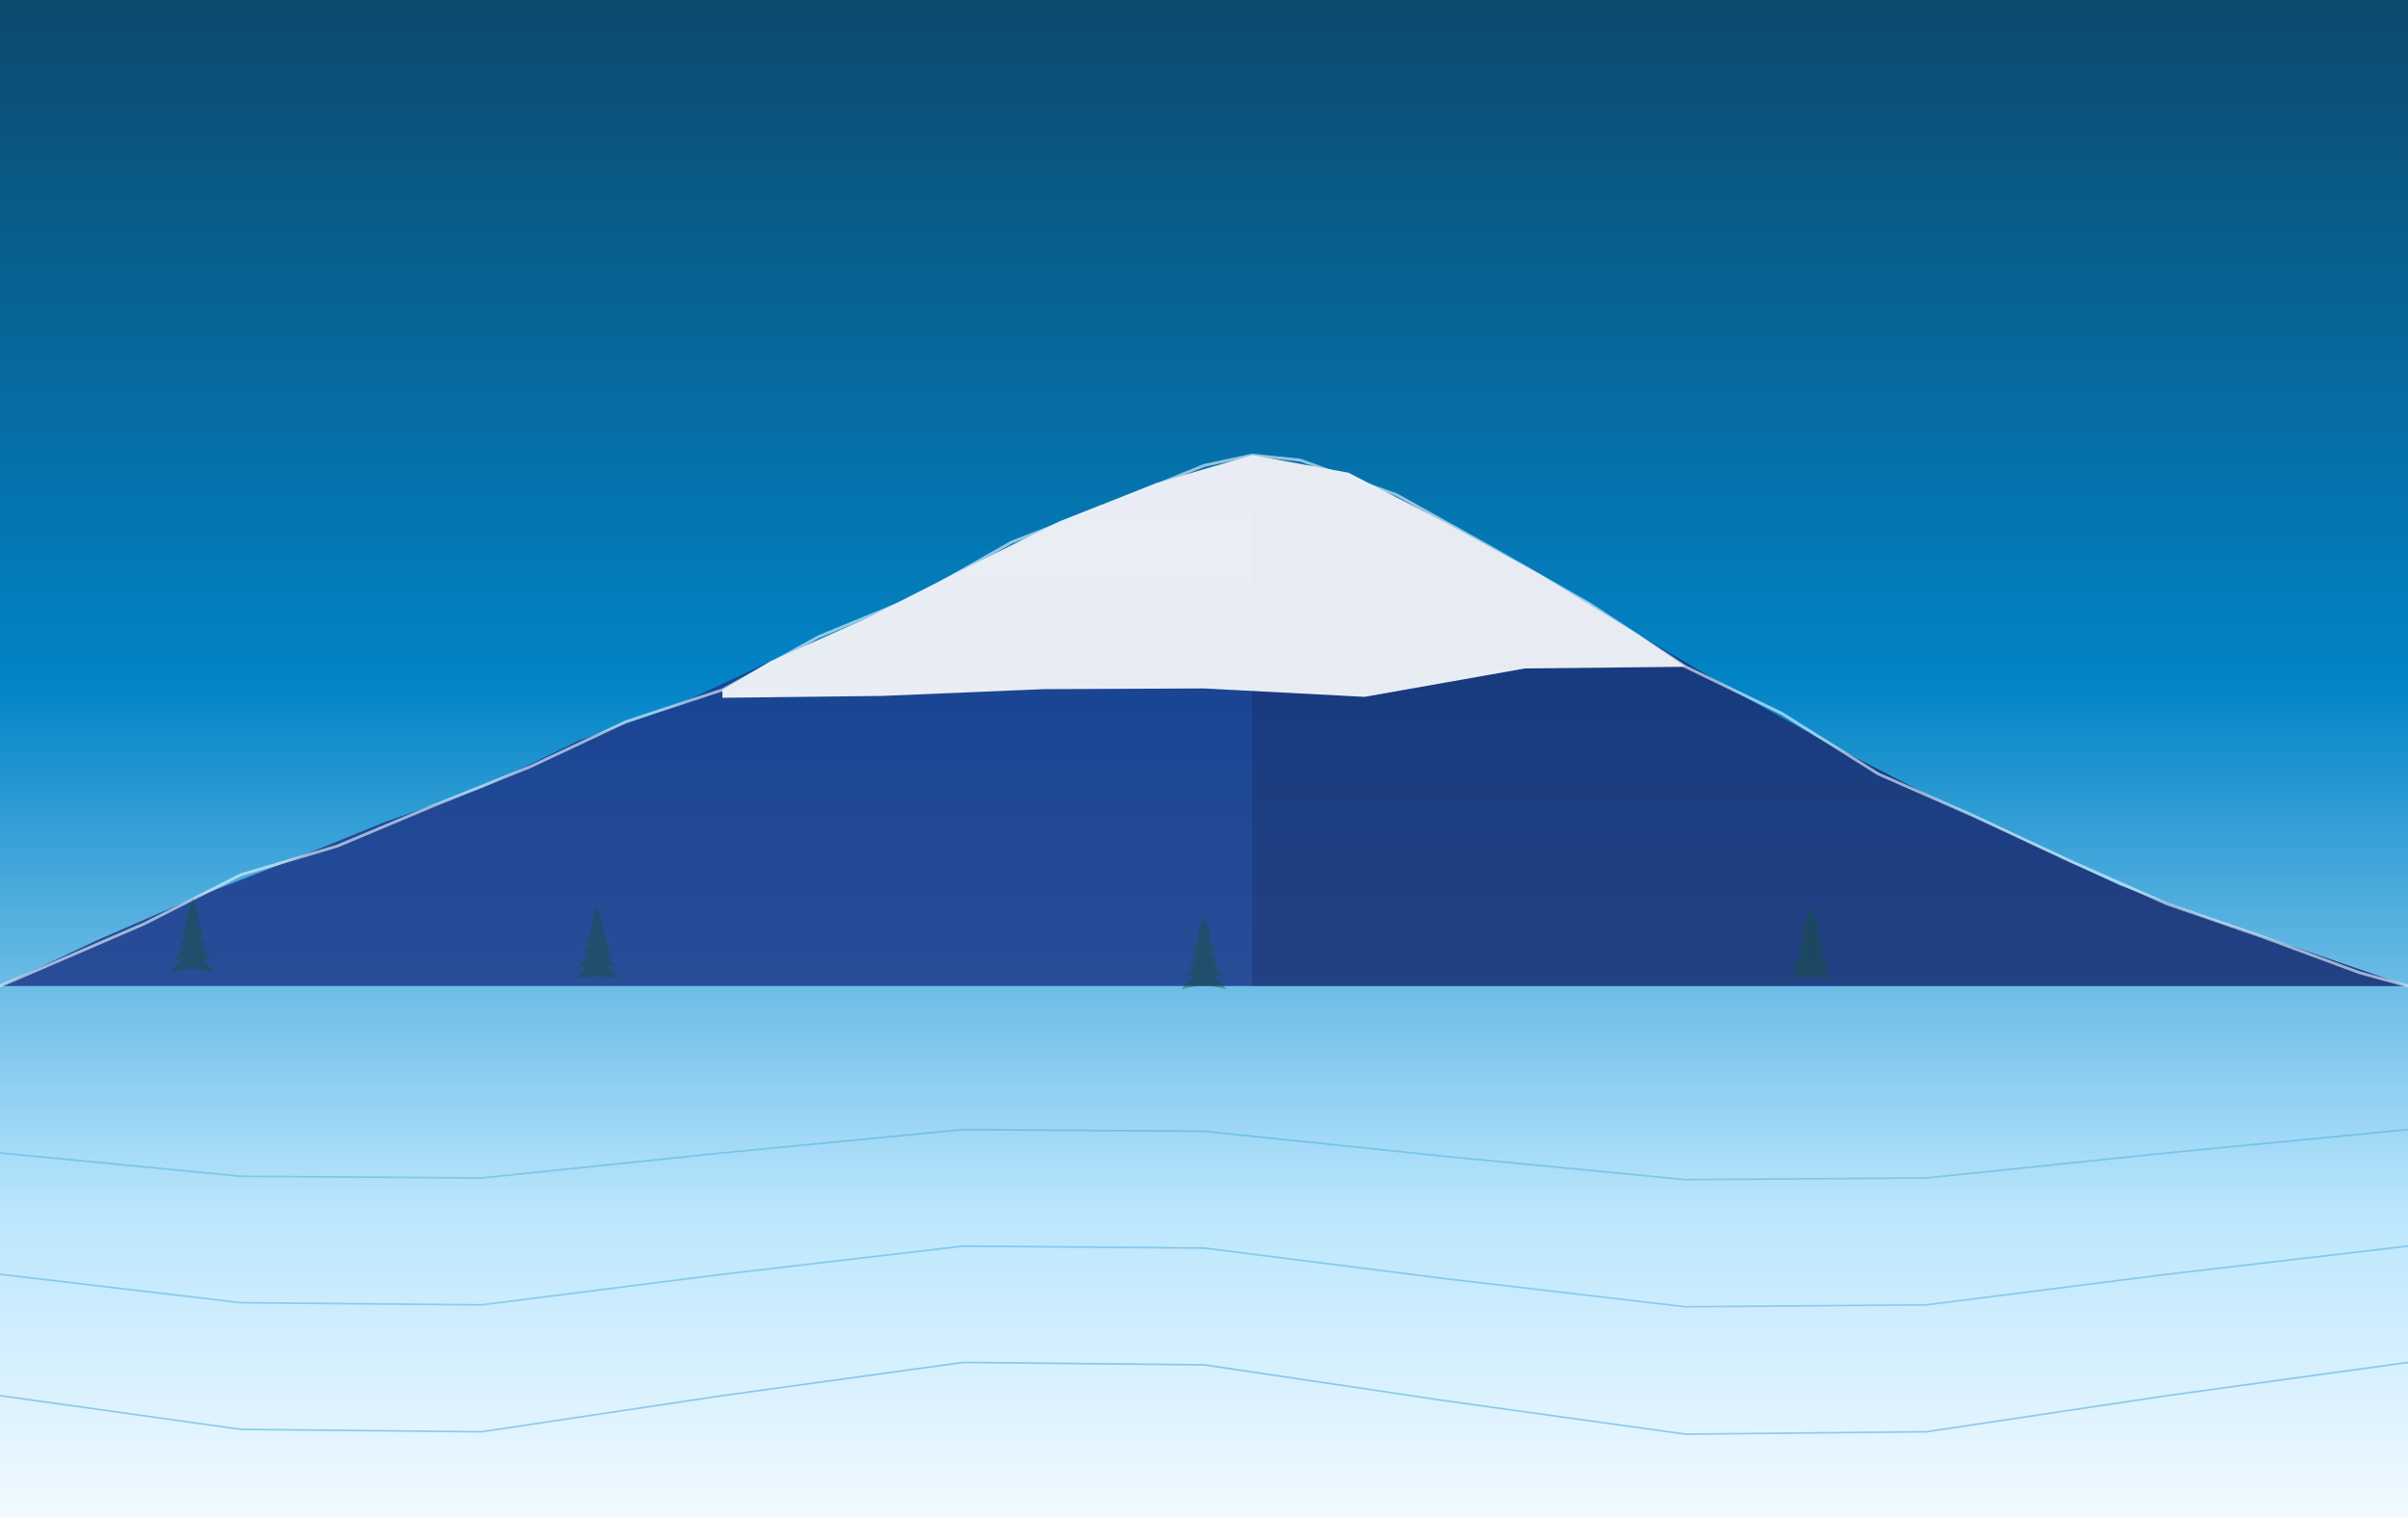
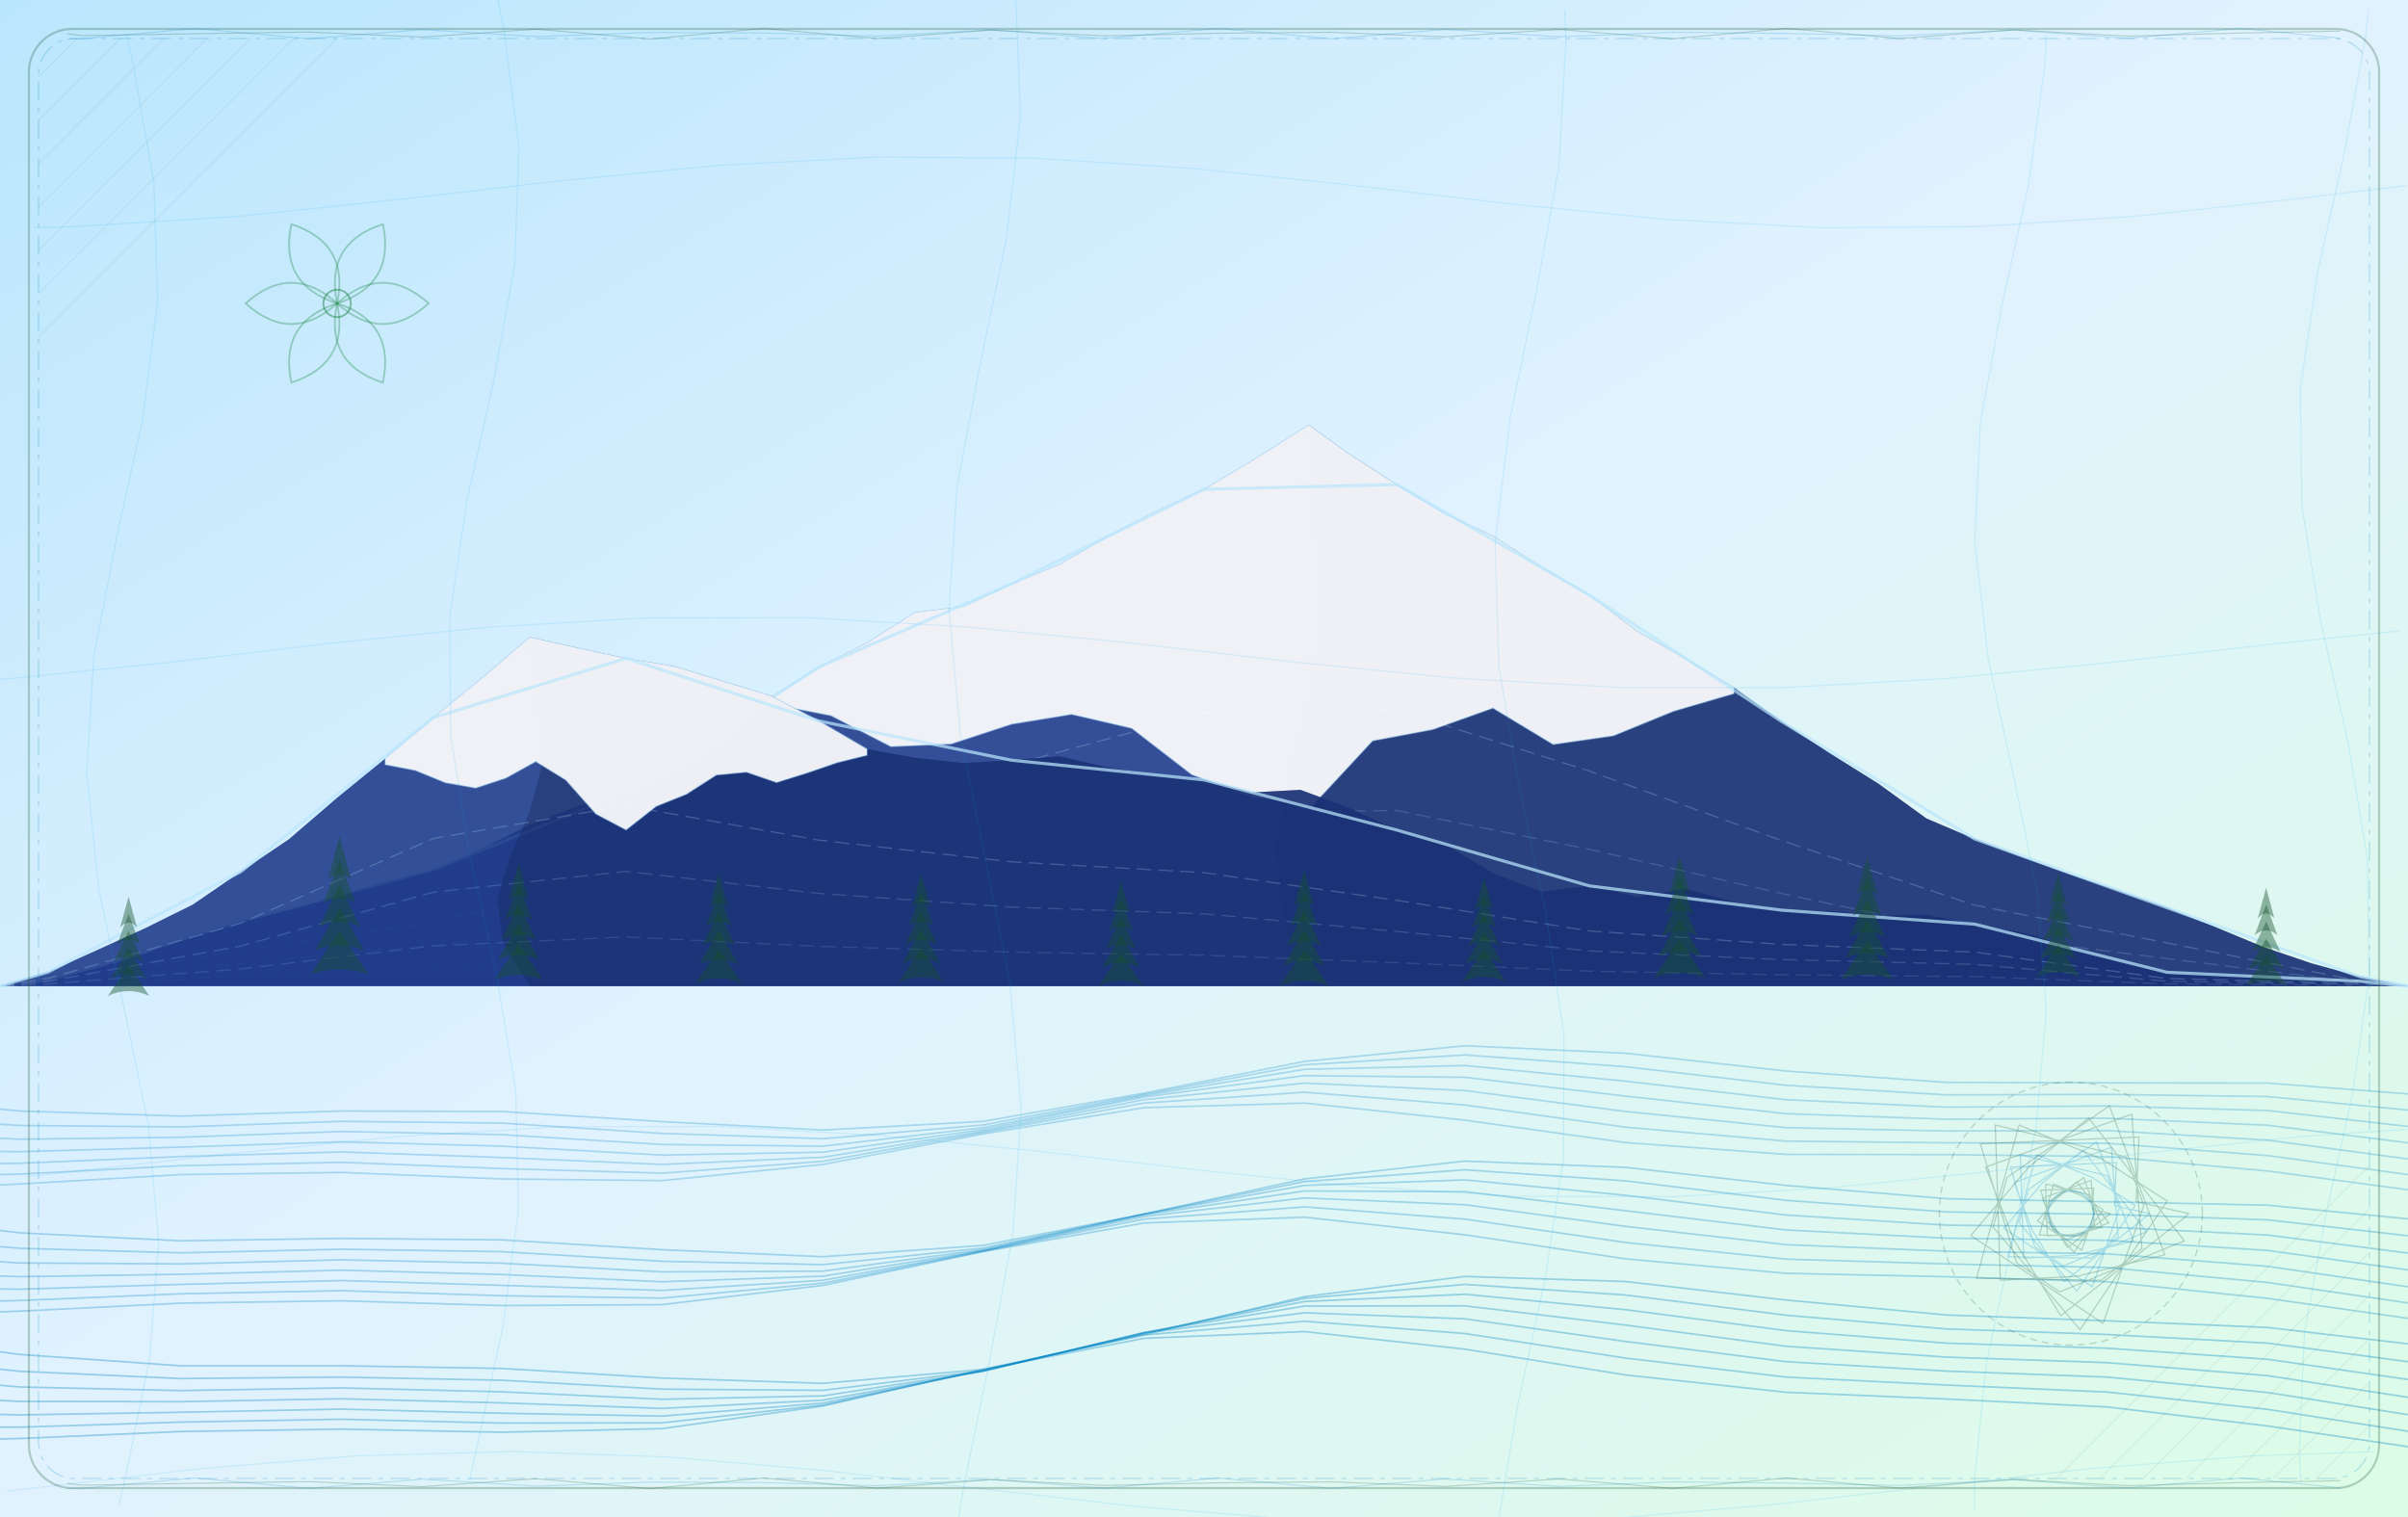
<svg xmlns="http://www.w3.org/2000/svg" viewBox="0 0 1000 630" width="1000" height="630" data-state="WA" data-seed="42">
  <defs>
-     <linearGradient id="wa_s42_sky" x1="0%" y1="0%" x2="0%" y2="100%">
-       <stop offset="0%" stop-color="#0c4a6e" />
-       <stop offset="45%" stop-color="#0284c7" />
-       <stop offset="80%" stop-color="#bae6fd" />
-       <stop offset="100%" stop-color="#f0f9ff" />
+     <linearGradient id="wa_s42_sky" x1="0%" y1="0%" x2="100%" y2="100%">
+       <stop offset="0%" stop-color="#bae6fd" />
+       <stop offset="48%" stop-color="#e0f2fe" />
+       <stop offset="100%" stop-color="#dcfce7" />
    </linearGradient>
  </defs>
  <g id="wa_s42_layer">
    <rect width="1000" height="630" fill="url(#wa_s42_sky)" />
-     <path d="M 0 409.5 L 0 409.5 L 40 390.6 L 80 373.2 L 120 357.6 L 160 341.3 L 200 327.3 L 240 307.7 L 280 293.4 L 320 274.6 L 360 256.7 L 400 236.4 L 440 216.5 L 480 200.7 L 520 189 L 520 189 L 560 196.3 L 600 216.9 L 640 238.8 L 680 263.3 L 720 286.9 L 760 309.2 L 800 329.8 L 840 348.8 L 880 367.6 L 920 382.4 L 960 395.7 L 1000 409.5 Z" fill="#1e3a8a" fill-opacity="0.85" />
-     <path d="M 520 409.5 L 520 189 L 560 196.3 L 600 216.9 L 640 238.8 L 680 263.3 L 720 286.9 L 760 309.2 L 800 329.8 L 840 348.8 L 880 367.6 L 920 382.4 L 960 395.7 L 1000 409.5 Z" fill="#172554" fill-opacity="0.3" />
-     <path d="M 300 286.5 L 320 274.6 L 360 256.7 L 400 236.4 L 440 216.5 L 480 200.7 L 520 189 L 560 196.3 L 600 216.9 L 640 238.8 L 680 263.3 L 700 276.9 L 633.3 277.6 L 566.7 289.4 L 500 285.9 L 433.3 286.2 L 366.7 289 L 300 289.8 Z" fill="#ffffff" fill-opacity="0.9" />
-     <path d="M 0 409.5 L 20 400.9 L 60 383.6 L 100 363.3 L 140 351.4 L 180 334.6 L 220 318.5 L 260 299.7 L 300 286.5 L 340 264.4 L 380 247.9 L 420 225.2 L 460 209.6 L 500 193.3 L 520 189 L 540 191.1 L 580 205.5 L 620 227.8 L 660 250.7 L 700 276.9 L 740 296.3 L 780 321.4 L 820 339 L 860 357.7 L 900 375.4 L 940 389.2 L 980 404 L 1000 409.5" fill="none" stroke="#e0f2fe" stroke-width="1.2" stroke-opacity="0.65" />
-     <path d="M 80 373 M 80 373.0 L 83.2 383.9 Q 80 380.9 76.8 383.9 Z M 80 378.0 L 84.7 388.9 Q 80 385.9 75.3 388.9 Z M 80 383.0 L 86.2 393.9 Q 80 390.9 73.8 393.9 Z M 80 388.0 L 87.8 398.9 Q 80 395.9 72.2 398.9 Z M 80 393.0 L 89.3 403.9 Q 80 400.9 70.7 403.9 Z" fill="#14532d" fill-opacity="0.4" />
-     <path d="M 248 376 M 248 376.0 L 251.2 386.9 Q 248 383.9 244.8 386.9 Z M 248 381.0 L 252.7 391.9 Q 248 388.9 243.3 391.9 Z M 248 386.0 L 254.2 396.9 Q 248 393.9 241.8 396.9 Z M 248 391.0 L 255.8 401.9 Q 248 398.9 240.2 401.9 Z M 248 396.0 L 257.3 406.9 Q 248 403.9 238.7 406.9 Z" fill="#14532d" fill-opacity="0.4" />
-     <path d="M 500 380 M 500 380.0 L 503.2 390.9 Q 500 387.9 496.8 390.9 Z M 500 385.0 L 504.7 395.9 Q 500 392.9 495.3 395.9 Z M 500 390.0 L 506.2 400.9 Q 500 397.9 493.8 400.9 Z M 500 395.0 L 507.8 405.9 Q 500 402.9 492.2 405.9 Z M 500 400.0 L 509.3 410.9 Q 500 407.9 490.7 410.9 Z" fill="#14532d" fill-opacity="0.4" />
-     <path d="M 752 376 M 752 376.0 L 755.2 386.9 Q 752 383.9 748.8 386.9 Z M 752 381.0 L 756.7 391.9 Q 752 388.9 747.3 391.9 Z M 752 386.0 L 758.2 396.9 Q 752 393.9 745.8 396.9 Z M 752 391.0 L 759.8 401.9 Q 752 398.9 744.2 401.9 Z M 752 396.0 L 761.3 406.9 Q 752 403.9 742.7 406.9 Z" fill="#14532d" fill-opacity="0.4" />
-     <path d="M 0 478.8 L 100 488.5 L 200 489.2 L 300 478.8 L 400 469.1 L 500 469.8 L 600 480.2 L 700 489.9 L 800 489.2 L 900 478.8 L 1000 469.1" fill="none" stroke="#0284c7" stroke-width="0.7" stroke-opacity="0.28" />
-     <path d="M 0 529.2 L 100 541 L 200 541.9 L 300 529.2 L 400 517.5 L 500 518.3 L 600 531 L 700 542.7 L 800 541.9 L 900 529.2 L 1000 517.5" fill="none" stroke="#0284c7" stroke-width="0.7" stroke-opacity="0.32" />
-     <path d="M 0 579.6 L 100 593.6 L 200 594.6 L 300 579.6 L 400 565.8 L 500 566.8 L 600 581.7 L 700 595.6 L 800 594.6 L 900 579.6 L 1000 565.8" fill="none" stroke="#0284c7" stroke-width="0.7" stroke-opacity="0.36" />
+     <path d="M 0 409.5 L 0 409.5 L 20 407.1 L 40 402.1 L 60 396.1 L 80 388.6 L 100 382.6 L 120 377.8 L 140 372.2 L 160 366.1 L 180 361.1 L 200 352.4 L 220 342.5 L 240 334.7 L 260 329 L 280 321.1 L 300 308.3 L 320 289.8 L 340 277.1 L 360 267 L 380 254.3 L 400 251.9 L 420 242.5 L 440 234.4 L 460 222.7 L 480 212.4 L 500 203.2 L 520 191.3 L 543.5 176.4 L 560 188.3 L 580 201.2 L 600 213.4 L 620 222.6 L 640 235.4 L 660 247.1 L 680 262.2 L 700 273.5 L 720 285.5 L 740 299.7 L 760 312.9 L 780 325.4 L 800 339.9 L 820 348.4 L 840 356 L 860 363.2 L 880 370 L 900 377 L 920 385 L 940 393.3 L 960 400.1 L 980 405.6 L 1000 409.5 L 1000 409.5 Z" fill="#1e3a8a" fill-opacity="0.88" />
+     <path d="M 543.5 409.5 L 532.4 380.4 L 530 351.2 L 535.5 322.1 L 543.5 293 L 548.3 263.8 L 548 234.7 L 545.1 205.5 L 543.5 176.4 L 560 188.3 L 580 201.2 L 600 213.4 L 620 222.6 L 640 235.4 L 660 247.1 L 680 262.2 L 700 273.5 L 720 285.5 L 740 299.7 L 760 312.9 L 780 325.4 L 800 339.9 L 820 348.4 L 840 356 L 860 363.2 L 880 370 L 900 377 L 920 385 L 940 393.3 L 960 400.1 L 980 405.6 L 1000 409.5 L 1000 409.5 Z" fill="#172554" fill-opacity="0.34" />
+     <path d="M 0 409.5 L 20 408.2 L 100 394.7 L 180 382.9 L 260 365.2 L 340 336.7 L 420 317.7 L 500 296 L 580 294.9 L 660 320.2 L 740 349.1 L 820 375.9 L 900 391.6 L 980 407.4 L 1000 409.5" fill="none" stroke="#bae6fd" stroke-width="0.55" stroke-opacity="0.23" stroke-dasharray="6 3" />
+     <path d="M 0 409.5 L 20 408.7 L 100 400.1 L 180 392.6 L 260 381.3 L 340 363.2 L 420 351.1 L 500 337.3 L 580 336.6 L 660 352.7 L 740 371.1 L 820 388.1 L 900 398.1 L 980 408.1 L 1000 409.5" fill="none" stroke="#bae6fd" stroke-width="0.55" stroke-opacity="0.18" stroke-dasharray="6 3" />
+     <path d="M 0 409.5 L 20 409.1 L 100 405.5 L 180 402.2 L 260 397.4 L 340 389.6 L 420 384.5 L 500 378.6 L 580 378.3 L 660 385.1 L 740 393 L 820 400.3 L 900 404.6 L 980 408.9 L 1000 409.5" fill="none" stroke="#bae6fd" stroke-width="0.55" stroke-opacity="0.13" stroke-dasharray="6 3" />
+     <path d="M 320 289.8 L 340 277.1 L 360 267 L 380 254.3 L 400 251.9 L 420 242.5 L 440 234.4 L 460 222.7 L 480 212.4 L 500 203.2 L 520 191.3 L 543.5 176.4 L 560 188.3 L 580 201.2 L 600 213.4 L 620 222.6 L 640 235.4 L 660 247.1 L 680 262.2 L 700 273.5 L 720 285.5 L 720 288 L 695 295.3 L 670 305.5 L 645 309.1 L 620 294 L 595 302.9 L 570 307.6 L 545 334.5 L 520 330.8 L 495 321.7 L 470 302.4 L 445 296.6 L 420 300.7 L 395 308.9 L 370 310 L 345 297.1 L 320 292.3 Z" fill="#ffffff" fill-opacity="0.92" />
+     <path d="M 320 289.8 L 340 277.1 L 360 267 L 380 254.3 L 400 251.9 L 420 242.5 L 440 234.4 L 460 222.7 L 480 212.4 L 500 203.2 L 520 191.3 L 543.5 176.4 L 560 188.3 L 580 201.2 L 600 213.4 L 620 222.6 L 640 235.4 L 660 247.1 L 680 262.2 L 700 273.5 L 720 285.5 L 720 288 L 695 295.3 L 670 305.5 L 645 309.1 L 620 294 L 595 302.9 L 570 307.6 L 545 334.5 L 520 330.8 L 495 321.7 L 470 302.4 L 445 296.6 L 420 300.7 L 395 308.9 L 370 310 L 345 297.1 L 320 292.3 Z" fill="none" stroke="#bae6fd" stroke-width="0.6" stroke-opacity="0.45" />
+     <path d="M 0 409.5 L 20 407.1 L 100 382.6 L 180 361.1 L 260 329 L 340 277.1 L 420 242.5 L 500 203.2 L 580 201.2 L 660 247.1 L 740 299.7 L 820 348.4 L 900 377 L 980 405.6 L 1000 409.5" fill="none" stroke="#bae6fd" stroke-width="1.3" stroke-opacity="0.72" />
+     <path d="M 0 409.5 L 0 409.5 L 20 403.7 L 40 394.7 L 60 385.6 L 80 375.7 L 100 362 L 120 348.5 L 140 331.3 L 160 315 L 180 298 L 200 281.7 L 220 264.6 L 240 269.1 L 260 273.4 L 280 276.7 L 300 282.8 L 320 288.9 L 340 299.4 L 360 311.1 L 380 314.7 L 400 316.9 L 420 315.7 L 440 314.1 L 460 318.7 L 480 321.9 L 500 323.9 L 520 329.1 L 540 328 L 560 335.4 L 580 344.7 L 600 350.6 L 620 362.6 L 640 370.3 L 660 367.9 L 680 372.4 L 700 369.1 L 720 374.6 L 740 378 L 760 378.4 L 780 380.2 L 800 379.9 L 820 383.8 L 840 387.3 L 860 393 L 880 399.6 L 900 403.8 L 920 404.7 L 940 406.5 L 960 407.3 L 980 407.5 L 1000 409.5 L 1000 409.5 Z" fill="#1e3a8a" fill-opacity="0.88" />
+     <path d="M 220 409.5 L 208.9 391.4 L 206.5 373.3 L 212 355.2 L 220 337.1 L 224.8 318.9 L 224.5 300.8 L 221.6 282.7 L 220 264.6 L 240 269.1 L 260 273.4 L 280 276.7 L 300 282.8 L 320 288.9 L 340 299.4 L 360 311.1 L 380 314.7 L 400 316.9 L 420 315.7 L 440 314.1 L 460 318.7 L 480 321.9 L 500 323.9 L 520 329.1 L 540 328 L 560 335.4 L 580 344.7 L 600 350.6 L 620 362.6 L 640 370.3 L 660 367.9 L 680 372.4 L 700 369.1 L 720 374.6 L 740 378 L 760 378.4 L 780 380.2 L 800 379.9 L 820 383.8 L 840 387.3 L 860 393 L 880 399.6 L 900 403.8 L 920 404.7 L 940 406.5 L 960 407.3 L 980 407.5 L 1000 409.5 L 1000 409.5 Z" fill="#172554" fill-opacity="0.34" />
+     <path d="M 0 409.5 L 20 406.3 L 100 383.4 L 180 348.2 L 260 334.6 L 340 348.9 L 420 357.9 L 500 362.4 L 580 373.9 L 660 386.6 L 740 392.2 L 820 395.4 L 900 406.4 L 980 408.4 L 1000 409.5" fill="none" stroke="#bae6fd" stroke-width="0.55" stroke-opacity="0.23" stroke-dasharray="6 3" />
+     <path d="M 0 409.5 L 20 407.5 L 100 392.9 L 180 370.5 L 260 361.9 L 340 371 L 420 376.7 L 500 379.5 L 580 386.8 L 660 394.9 L 740 398.5 L 820 400.5 L 900 407.5 L 980 408.8 L 1000 409.5" fill="none" stroke="#bae6fd" stroke-width="0.55" stroke-opacity="0.18" stroke-dasharray="6 3" />
+     <path d="M 0 409.5 L 20 408.6 L 100 402.4 L 180 392.8 L 260 389.1 L 340 393 L 420 395.4 L 500 396.7 L 580 399.8 L 660 403.3 L 740 404.8 L 820 405.6 L 900 408.6 L 980 409.2 L 1000 409.5" fill="none" stroke="#bae6fd" stroke-width="0.55" stroke-opacity="0.13" stroke-dasharray="6 3" />
+     <path d="M 160 315 L 180 298 L 200 281.7 L 220 264.6 L 240 269.1 L 260 273.4 L 280 276.7 L 300 282.8 L 320 288.9 L 340 299.4 L 360 311.1 L 360 313.6 L 347.5 316.7 L 335 321 L 322.5 324.9 L 310 320.6 L 297.5 321.8 L 285 329.8 L 272.5 334.8 L 260 344.6 L 247.5 338 L 235 323.9 L 222.5 316.2 L 210 323.1 L 197.5 327.2 L 185 325 L 172.5 319.9 L 160 317.5 Z" fill="#ffffff" fill-opacity="0.92" />
+     <path d="M 160 315 L 180 298 L 200 281.7 L 220 264.6 L 240 269.1 L 260 273.4 L 280 276.7 L 300 282.8 L 320 288.9 L 340 299.4 L 360 311.1 L 360 313.6 L 347.5 316.7 L 335 321 L 322.5 324.9 L 310 320.6 L 297.5 321.8 L 285 329.8 L 272.5 334.8 L 260 344.6 L 247.5 338 L 235 323.9 L 222.5 316.2 L 210 323.1 L 197.5 327.2 L 185 325 L 172.5 319.9 L 160 317.5 Z" fill="none" stroke="#bae6fd" stroke-width="0.6" stroke-opacity="0.45" />
+     <path d="M 0 409.5 L 20 403.7 L 100 362 L 180 298 L 260 273.4 L 340 299.4 L 420 315.7 L 500 323.9 L 580 344.7 L 660 367.9 L 740 378 L 820 383.8 L 900 403.8 L 980 407.5 L 1000 409.5" fill="none" stroke="#bae6fd" stroke-width="1.3" stroke-opacity="0.72" />
+     <path d="M 53.4 372.4 L 56.9 385.2 Q 53.4 381.2 49.9 385.2 Z" fill="#14532d" fill-opacity="0.42" />
+     <path d="M 53.4 379.5 L 58.2 392.3 Q 53.4 388.3 48.6 392.3 Z" fill="#14532d" fill-opacity="0.42" />
+     <path d="M 53.4 386.6 L 59.5 399.4 Q 53.4 395.4 47.3 399.4 Z" fill="#14532d" fill-opacity="0.42" />
+     <path d="M 53.4 393.7 L 60.8 406.5 Q 53.4 402.5 46.1 406.5 Z" fill="#14532d" fill-opacity="0.42" />
+     <path d="M 53.4 400.8 L 62.0 413.6 Q 53.4 409.6 44.8 413.6 Z" fill="#14532d" fill-opacity="0.42" />
+     <path d="M 141.0 347.4 L 145.8 365.1 Q 141.0 361.1 136.2 365.1 Z" fill="#14532d" fill-opacity="0.42" />
+     <path d="M 141.0 357.2 L 147.6 375.0 Q 141.0 371.0 134.4 375.0 Z" fill="#14532d" fill-opacity="0.42" />
+     <path d="M 141.0 367.1 L 149.4 384.8 Q 141.0 380.8 132.6 384.8 Z" fill="#14532d" fill-opacity="0.42" />
+     <path d="M 141.0 377.0 L 151.2 394.7 Q 141.0 390.7 130.8 394.7 Z" fill="#14532d" fill-opacity="0.42" />
+     <path d="M 141.0 386.8 L 153.0 404.6 Q 141.0 400.6 129.0 404.6 Z" fill="#14532d" fill-opacity="0.42" />
+     <path d="M 215.4 358.7 L 219.5 373.7 Q 215.4 369.7 211.3 373.7 Z" fill="#14532d" fill-opacity="0.42" />
+     <path d="M 215.4 367.0 L 221.0 382.0 Q 215.4 378.0 209.8 382.0 Z" fill="#14532d" fill-opacity="0.42" />
+     <path d="M 215.4 375.3 L 222.5 390.3 Q 215.4 386.3 208.3 390.3 Z" fill="#14532d" fill-opacity="0.42" />
+     <path d="M 215.4 383.6 L 224.0 398.6 Q 215.4 394.6 206.8 398.6 Z" fill="#14532d" fill-opacity="0.42" />
+     <path d="M 215.4 392.0 L 225.5 406.9 Q 215.4 402.9 205.3 406.9 Z" fill="#14532d" fill-opacity="0.42" />
+     <path d="M 298.5 362.7 L 302.4 376.9 Q 298.5 372.9 294.7 376.9 Z" fill="#14532d" fill-opacity="0.42" />
+     <path d="M 298.5 370.6 L 303.8 384.7 Q 298.5 380.7 293.2 384.7 Z" fill="#14532d" fill-opacity="0.42" />
+     <path d="M 298.5 378.4 L 305.2 392.6 Q 298.5 388.6 291.8 392.6 Z" fill="#14532d" fill-opacity="0.42" />
+     <path d="M 298.5 386.3 L 306.7 400.5 Q 298.5 396.5 290.4 400.5 Z" fill="#14532d" fill-opacity="0.42" />
+     <path d="M 298.5 394.2 L 308.1 408.3 Q 298.5 404.3 288.9 408.3 Z" fill="#14532d" fill-opacity="0.42" />
+     <path d="M 382.6 362.9 L 386.4 376.8 Q 382.6 372.8 378.8 376.8 Z" fill="#14532d" fill-opacity="0.42" />
+     <path d="M 382.6 370.7 L 387.8 384.6 Q 382.6 380.6 377.4 384.6 Z" fill="#14532d" fill-opacity="0.42" />
+     <path d="M 382.6 378.4 L 389.2 392.3 Q 382.6 388.3 376.0 392.3 Z" fill="#14532d" fill-opacity="0.42" />
+     <path d="M 382.6 386.1 L 390.6 400.1 Q 382.6 396.1 374.6 400.1 Z" fill="#14532d" fill-opacity="0.42" />
+     <path d="M 382.6 393.9 L 392.0 407.8 Q 382.6 403.8 373.2 407.8 Z" fill="#14532d" fill-opacity="0.42" />
+     <path d="M 465.5 365.9 L 469.2 379.4 Q 465.5 375.4 461.9 379.4 Z" fill="#14532d" fill-opacity="0.42" />
+     <path d="M 465.5 373.4 L 470.6 386.8 Q 465.5 382.8 460.5 386.8 Z" fill="#14532d" fill-opacity="0.42" />
+     <path d="M 465.5 380.9 L 471.9 394.3 Q 465.5 390.3 459.2 394.3 Z" fill="#14532d" fill-opacity="0.42" />
+     <path d="M 465.5 388.3 L 473.3 401.8 Q 465.5 397.8 457.8 401.8 Z" fill="#14532d" fill-opacity="0.42" />
+     <path d="M 465.5 395.8 L 474.6 409.3 Q 465.5 405.3 456.4 409.3 Z" fill="#14532d" fill-opacity="0.42" />
+     <path d="M 541.6 361.4 L 545.6 376.3 Q 541.6 372.3 537.5 376.3 Z" fill="#14532d" fill-opacity="0.42" />
+     <path d="M 541.6 369.7 L 547.1 384.5 Q 541.6 380.5 536.0 384.5 Z" fill="#14532d" fill-opacity="0.42" />
+     <path d="M 541.6 377.9 L 548.6 392.8 Q 541.6 388.8 534.5 392.8 Z" fill="#14532d" fill-opacity="0.42" />
+     <path d="M 541.6 386.2 L 550.1 401.1 Q 541.6 397.1 533.0 401.1 Z" fill="#14532d" fill-opacity="0.42" />
+     <path d="M 541.6 394.5 L 551.6 409.3 Q 541.6 405.3 531.5 409.3 Z" fill="#14532d" fill-opacity="0.42" />
+     <path d="M 616.3 364.4 L 620.0 377.8 Q 616.3 373.8 612.6 377.8 Z" fill="#14532d" fill-opacity="0.42" />
+     <path d="M 616.3 371.9 L 621.3 385.3 Q 616.3 381.3 611.3 385.3 Z" fill="#14532d" fill-opacity="0.42" />
+     <path d="M 616.3 379.3 L 622.7 392.8 Q 616.3 388.8 609.9 392.8 Z" fill="#14532d" fill-opacity="0.42" />
+     <path d="M 616.3 386.8 L 624.0 400.2 Q 616.3 396.2 608.6 400.2 Z" fill="#14532d" fill-opacity="0.42" />
+     <path d="M 616.3 394.3 L 625.4 407.7 Q 616.3 403.7 607.2 407.7 Z" fill="#14532d" fill-opacity="0.42" />
+     <path d="M 697.5 355.5 L 701.8 371.2 Q 697.5 367.2 693.2 371.2 Z" fill="#14532d" fill-opacity="0.42" />
+     <path d="M 697.5 364.2 L 703.3 379.9 Q 697.5 375.9 691.6 379.9 Z" fill="#14532d" fill-opacity="0.42" />
+     <path d="M 697.5 372.9 L 704.9 388.6 Q 697.5 384.6 690.1 388.6 Z" fill="#14532d" fill-opacity="0.42" />
+     <path d="M 697.5 381.6 L 706.5 397.3 Q 697.5 393.3 688.5 397.3 Z" fill="#14532d" fill-opacity="0.42" />
+     <path d="M 697.5 390.3 L 708.1 406.0 Q 697.5 402.0 686.9 406.0 Z" fill="#14532d" fill-opacity="0.42" />
+     <path d="M 775.4 355.6 L 779.7 371.5 Q 775.4 367.5 771.1 371.5 Z" fill="#14532d" fill-opacity="0.42" />
+     <path d="M 775.4 364.4 L 781.3 380.3 Q 775.4 376.3 769.5 380.3 Z" fill="#14532d" fill-opacity="0.42" />
+     <path d="M 775.4 373.2 L 782.9 389.1 Q 775.4 385.1 767.9 389.1 Z" fill="#14532d" fill-opacity="0.42" />
+     <path d="M 775.4 382.0 L 784.5 397.9 Q 775.4 393.9 766.3 397.9 Z" fill="#14532d" fill-opacity="0.42" />
+     <path d="M 775.4 390.8 L 786.1 406.7 Q 775.4 402.7 764.6 406.7 Z" fill="#14532d" fill-opacity="0.42" />
+     <path d="M 854.7 362.6 L 858.4 376.0 Q 854.7 372.0 851.1 376.0 Z" fill="#14532d" fill-opacity="0.42" />
+     <path d="M 854.7 370.0 L 859.7 383.4 Q 854.7 379.4 849.8 383.4 Z" fill="#14532d" fill-opacity="0.42" />
+     <path d="M 854.7 377.5 L 861.1 390.8 Q 854.7 386.8 848.4 390.8 Z" fill="#14532d" fill-opacity="0.42" />
+     <path d="M 854.7 384.9 L 862.4 398.3 Q 854.7 394.3 847.1 398.3 Z" fill="#14532d" fill-opacity="0.42" />
+     <path d="M 854.7 392.3 L 863.8 405.7 Q 854.7 401.7 845.7 405.7 Z" fill="#14532d" fill-opacity="0.42" />
+     <path d="M 941.1 368.7 L 944.5 381.4 Q 941.1 377.4 937.6 381.4 Z" fill="#14532d" fill-opacity="0.42" />
+     <path d="M 941.1 375.7 L 945.8 388.4 Q 941.1 384.4 936.3 388.4 Z" fill="#14532d" fill-opacity="0.42" />
+     <path d="M 941.1 382.8 L 947.1 395.4 Q 941.1 391.4 935.1 395.4 Z" fill="#14532d" fill-opacity="0.42" />
+     <path d="M 941.1 389.8 L 948.4 402.5 Q 941.1 398.5 933.8 402.5 Z" fill="#14532d" fill-opacity="0.42" />
+     <path d="M 941.1 396.9 L 949.7 409.5 Q 941.1 405.5 932.5 409.5 Z" fill="#14532d" fill-opacity="0.42" />
+     <path d="M 0 460.6 L 8.3 461.4 L 75 463.5 L 141.7 461.4 L 208.3 461.6 L 275 465.8 L 341.7 469.3 L 408.3 465.7 L 475 454 L 541.7 440.8 L 608.3 434.3 L 675 437.4 L 741.7 444.8 L 808.3 449.5 L 875 449.7 L 941.7 449.8 L 1000 454.3" fill="none" stroke="#0284c7" stroke-width="0.7" stroke-opacity="0.26" />
+     <path d="M 0 466.9 L 8.3 467.4 L 75 468 L 141.7 465.7 L 208.3 466.4 L 275 470.7 L 341.7 472.9 L 408.3 467.2 L 475 454.5 L 541.7 442.2 L 608.3 438.1 L 675 443 L 741.7 450.7 L 808.3 454.7 L 875 454.5 L 941.7 455.4 L 1000 461" fill="none" stroke="#0284c7" stroke-width="0.7" stroke-opacity="0.26" />
+     <path d="M 0 472.7 L 8.3 473.1 L 75 472.3 L 141.7 469.9 L 208.3 471.2 L 275 475.3 L 341.7 476 L 408.3 468.3 L 475 455 L 541.7 444.1 L 608.3 442.5 L 675 449 L 741.7 456.7 L 808.3 459.8 L 875 459.3 L 941.7 461.2 L 1000 467.8" fill="none" stroke="#0284c7" stroke-width="0.7" stroke-opacity="0.26" />
+     <path d="M 0 478.2 L 8.3 478.3 L 75 476.4 L 141.7 474.2 L 208.3 476 L 275 479.7 L 341.7 478.5 L 408.3 469.1 L 475 455.6 L 541.7 446.7 L 608.3 447.4 L 675 455.2 L 741.7 462.5 L 808.3 464.8 L 875 464.4 L 941.7 467.3 L 1000 474.6" fill="none" stroke="#0284c7" stroke-width="0.7" stroke-opacity="0.26" />
+     <path d="M 0 483.2 L 8.3 483.1 L 75 480.3 L 141.7 478.4 L 208.3 480.7 L 275 483.6 L 341.7 480.6 L 408.3 469.8 L 475 456.7 L 541.7 449.8 L 608.3 452.9 L 675 461.6 L 741.7 468.3 L 808.3 469.7 L 875 469.5 L 941.7 473.5 L 1000 481.3" fill="none" stroke="#0284c7" stroke-width="0.7" stroke-opacity="0.26" />
+     <path d="M 0 487.8 L 8.3 487.6 L 75 484.1 L 141.7 482.7 L 208.3 485.3 L 275 487.2 L 341.7 482.3 L 408.3 470.3 L 475 458.1 L 541.7 453.6 L 608.3 458.9 L 675 468.1 L 741.7 473.9 L 808.3 474.6 L 875 474.8 L 941.7 479.9 L 1000 487.8" fill="none" stroke="#0284c7" stroke-width="0.7" stroke-opacity="0.26" />
+     <path d="M 0 492.1 L 8.3 491.7 L 75 487.8 L 141.7 486.9 L 208.3 489.6 L 275 490.3 L 341.7 483.6 L 408.3 470.9 L 475 460 L 541.7 458.1 L 608.3 465.2 L 675 474.5 L 741.7 479.4 L 808.3 479.5 L 875 480.3 L 941.7 486.3 L 1000 494.1" fill="none" stroke="#0284c7" stroke-width="0.7" stroke-opacity="0.26" />
+     <path d="M 0 511 L 8.3 512 L 75 515.3 L 141.7 514.3 L 208.3 514.9 L 275 519 L 341.7 521.9 L 408.3 517.2 L 475 504.2 L 541.7 489.6 L 608.3 482.2 L 675 484.8 L 741.7 492.3 L 808.3 497.8 L 875 499.1 L 941.7 500.5 L 1000 506.2" fill="none" stroke="#0284c7" stroke-width="0.7" stroke-opacity="0.3" />
+     <path d="M 0 517.7 L 8.3 518.4 L 75 520.3 L 141.7 518.8 L 208.3 519.8 L 275 523.8 L 341.7 525.2 L 408.3 518.3 L 475 504.2 L 541.7 490.7 L 608.3 485.8 L 675 490.4 L 741.7 498.5 L 808.3 503.3 L 875 504.3 L 941.7 506.6 L 1000 513.2" fill="none" stroke="#0284c7" stroke-width="0.7" stroke-opacity="0.3" />
+     <path d="M 0 524 L 8.3 524.5 L 75 524.9 L 141.7 523.2 L 208.3 524.6 L 275 528.2 L 341.7 527.9 L 408.3 518.9 L 475 504.2 L 541.7 492.3 L 608.3 490 L 675 496.4 L 741.7 504.6 L 808.3 508.8 L 875 509.6 L 941.7 512.9 L 1000 520.4" fill="none" stroke="#0284c7" stroke-width="0.7" stroke-opacity="0.3" />
+     <path d="M 0 529.9 L 8.3 530.2 L 75 529.2 L 141.7 527.5 L 208.3 529.3 L 275 532.3 L 341.7 530 L 408.3 519.3 L 475 504.5 L 541.7 494.6 L 608.3 494.9 L 675 502.8 L 741.7 510.8 L 808.3 514.2 L 875 515.1 L 941.7 519.3 L 1000 527.4" fill="none" stroke="#0284c7" stroke-width="0.7" stroke-opacity="0.3" />
+     <path d="M 0 535.3 L 8.3 535.4 L 75 533.4 L 141.7 531.8 L 208.3 533.8 L 275 535.9 L 341.7 531.7 L 408.3 519.5 L 475 505.2 L 541.7 497.5 L 608.3 500.3 L 675 509.3 L 741.7 516.9 L 808.3 519.6 L 875 520.7 L 941.7 525.9 L 1000 534.4" fill="none" stroke="#0284c7" stroke-width="0.7" stroke-opacity="0.3" />
+     <path d="M 0 540.3 L 8.3 540.1 L 75 537.3 L 141.7 536 L 208.3 538.1 L 275 539.1 L 341.7 532.9 L 408.3 519.6 L 475 506.3 L 541.7 501.2 L 608.3 506.3 L 675 516 L 741.7 522.9 L 808.3 524.9 L 875 526.4 L 941.7 532.6 L 1000 541.1" fill="none" stroke="#0284c7" stroke-width="0.7" stroke-opacity="0.3" />
+     <path d="M 0 544.8 L 8.3 544.5 L 75 541.2 L 141.7 540.2 L 208.3 542.2 L 275 541.8 L 341.7 533.8 L 408.3 519.8 L 475 507.9 L 541.7 505.5 L 608.3 512.8 L 675 522.8 L 741.7 528.8 L 808.3 530.2 L 875 532.3 L 941.7 539.2 L 1000 547.5" fill="none" stroke="#0284c7" stroke-width="0.7" stroke-opacity="0.3" />
+     <path d="M 0 561.4 L 8.3 562.5 L 75 567.2 L 141.7 567.2 L 208.3 568.3 L 275 572.3 L 341.7 574.5 L 408.3 568.7 L 475 554.3 L 541.7 538.5 L 608.3 530.1 L 675 532.2 L 741.7 539.9 L 808.3 546.1 L 875 548.5 L 941.7 551.3 L 1000 558.1" fill="none" stroke="#0284c7" stroke-width="0.7" stroke-opacity="0.34" />
+     <path d="M 0 568.6 L 8.3 569.5 L 75 572.5 L 141.7 571.9 L 208.3 573.2 L 275 576.9 L 341.7 577.4 L 408.3 569.3 L 475 553.8 L 541.7 539.2 L 608.3 533.4 L 675 537.8 L 741.7 546.2 L 808.3 551.9 L 875 554.2 L 941.7 557.8 L 1000 565.5" fill="none" stroke="#0284c7" stroke-width="0.7" stroke-opacity="0.34" />
+     <path d="M 0 575.3 L 8.3 576 L 75 577.5 L 141.7 576.4 L 208.3 578 L 275 581.1 L 341.7 579.7 L 408.3 569.5 L 475 553.5 L 541.7 540.5 L 608.3 537.5 L 675 543.9 L 741.7 552.6 L 808.3 557.8 L 875 559.9 L 941.7 564.5 L 1000 572.9" fill="none" stroke="#0284c7" stroke-width="0.7" stroke-opacity="0.34" />
+     <path d="M 0 581.6 L 8.3 582 L 75 582.1 L 141.7 580.9 L 208.3 582.6 L 275 584.9 L 341.7 581.5 L 408.3 569.4 L 475 553.4 L 541.7 542.4 L 608.3 542.3 L 675 550.3 L 741.7 559.1 L 808.3 563.6 L 875 565.9 L 941.7 571.3 L 1000 580.3" fill="none" stroke="#0284c7" stroke-width="0.7" stroke-opacity="0.34" />
+     <path d="M 0 587.4 L 8.3 587.6 L 75 586.5 L 141.7 585.2 L 208.3 586.9 L 275 588.1 L 341.7 582.7 L 408.3 569.2 L 475 553.6 L 541.7 545.2 L 608.3 547.7 L 675 557.1 L 741.7 565.5 L 808.3 569.4 L 875 571.9 L 941.7 578.3 L 1000 587.5" fill="none" stroke="#0284c7" stroke-width="0.7" stroke-opacity="0.34" />
+     <path d="M 0 592.7 L 8.3 592.7 L 75 590.6 L 141.7 589.4 L 208.3 591 L 275 590.9 L 341.7 583.5 L 408.3 568.9 L 475 554.4 L 541.7 548.7 L 608.3 553.8 L 675 564 L 741.7 571.9 L 808.3 575.2 L 875 578.1 L 941.7 585.3 L 1000 594.4" fill="none" stroke="#0284c7" stroke-width="0.7" stroke-opacity="0.34" />
+     <path d="M 0 597.6 L 8.3 597.4 L 75 594.5 L 141.7 593.5 L 208.3 594.8 L 275 593.3 L 341.7 583.9 L 408.3 568.7 L 475 555.8 L 541.7 553 L 608.3 560.3 L 675 571 L 741.7 578.2 L 808.3 581 L 875 584.3 L 941.7 592.2 L 1000 600.8" fill="none" stroke="#0284c7" stroke-width="0.7" stroke-opacity="0.34" />
+     <path d="M 140 126 Q 159.0 143.1 178.0 126.0 Q 159.0 108.9 140 126" fill="none" stroke="#15803d" stroke-width="0.75" stroke-opacity="0.32" />
+     <path d="M 140 126 Q 134.7 151.0 159.0 158.9 Q 164.3 133.9 140 126" fill="none" stroke="#15803d" stroke-width="0.75" stroke-opacity="0.32" />
+     <path d="M 140 126 Q 115.7 133.9 121.0 158.9 Q 145.3 151.0 140 126" fill="none" stroke="#15803d" stroke-width="0.75" stroke-opacity="0.32" />
+     <path d="M 140 126 Q 121.0 108.9 102.0 126.0 Q 121.0 143.1 140 126" fill="none" stroke="#15803d" stroke-width="0.75" stroke-opacity="0.32" />
+     <path d="M 140 126 Q 145.3 101.0 121.0 93.1 Q 115.7 118.1 140 126" fill="none" stroke="#15803d" stroke-width="0.75" stroke-opacity="0.32" />
+     <path d="M 140 126 Q 164.3 118.1 159.0 93.1 Q 134.7 101.0 140 126" fill="none" stroke="#15803d" stroke-width="0.75" stroke-opacity="0.32" />
+     <circle cx="140" cy="126" r="5.7" fill="none" stroke="#15803d" stroke-width="0.75" stroke-opacity="0.48" />
+     <path d="M 876.3 504.0 L 875.8 504.5 L 858.6 518.1 L 852.1 507.6 L 848.2 497.6 L 868.4 490.2 L 869.8 508.8 L 864.2 513.2 L 846.9 512.9 L 852.8 491.7 L 864.3 496.5 L 873.3 502.3 L 861.3 520.1 L 849.2 505.9 L 851.2 499.0 L 865.3 489.1 L 873.0 509.7 L 860.9 512.7 L 850.2 513.2 L 849.5 491.7 L 867.6 496.2 L 870.1 502.9 L 864.5 519.2 L 846.1 507.0 L 854.2 497.6 L 862.5 490.8 L 875.7 507.8 L 858.4 514.8 L 852.5 510.8 L 847.5 494.3 L 869.4 493.4 L 869.0 502.3 Z" fill="none" stroke="#14532d" stroke-width="0.5" stroke-opacity="0.24" />
+     <path d="M 892.6 504.0 L 891.7 504.9 L 857.2 532.3 L 844.1 511.1 L 836.4 491.1 L 876.8 476.5 L 879.6 513.6 L 868.4 522.5 L 833.8 521.9 L 845.7 479.5 L 868.7 488.9 L 886.7 500.6 L 862.5 536.2 L 838.4 507.7 L 842.4 494.0 L 870.6 474.2 L 886.0 515.4 L 861.9 521.3 L 840.4 522.5 L 839.0 479.5 L 875.2 488.3 L 880.2 501.7 L 868.9 534.4 L 832.2 510.1 L 848.3 491.1 L 865.0 477.6 L 891.4 511.5 L 856.9 525.7 L 845.0 517.7 L 834.9 484.7 L 878.9 482.8 L 878.1 500.7 Z" fill="none" stroke="#0284c7" stroke-width="0.5" stroke-opacity="0.24" />
+     <path d="M 908.9 504.0 L 907.5 505.4 L 855.8 546.4 L 836.2 514.7 L 824.6 484.7 L 885.3 462.7 L 889.5 518.5 L 872.6 531.7 L 820.8 530.8 L 838.5 467.2 L 873.0 481.4 L 900.0 498.8 L 863.8 552.2 L 827.7 509.6 L 833.5 489.0 L 876.0 459.2 L 899.0 521.1 L 862.8 530.0 L 830.7 531.7 L 828.6 467.2 L 882.9 480.5 L 890.3 500.6 L 873.4 549.6 L 818.4 513.1 L 842.5 484.7 L 867.4 464.3 L 907.1 515.3 L 855.3 536.5 L 837.5 524.5 L 822.4 475.0 L 888.3 472.2 L 887.1 499.0 Z" fill="none" stroke="#14532d" stroke-width="0.5" stroke-opacity="0.24" />
+     <circle cx="860" cy="504" r="54.6" fill="none" stroke="#14532d" stroke-width="0.6" stroke-opacity="0.192" stroke-dasharray="3 2" />
+     <circle cx="860" cy="504" r="9.4" fill="none" stroke="#0284c7" stroke-width="0.7" stroke-opacity="0.24" />
+     <path d="M 14 94.6 L 30.8 94.1 L 98 89.9 L 165 82.9 L 231.6 75.2 L 298.1 68.7 L 364.2 65.2 L 430.1 65.7 L 495.8 70 L 561.2 76.9 L 626.5 84.6 L 691.5 91.1 L 756.5 94.6 L 821.3 94.1 L 886 89.9 L 950.7 82.9 L 999.2 77.1" fill="none" stroke="#0ea5e9" stroke-width="0.5" stroke-opacity="0.12" />
+     <path d="M -11.9 283 L 4.5 281.8 L 70.1 275.1 L 135.9 267.3 L 202 260.5 L 268.4 256.6 L 335 256.5 L 401.9 260.4 L 469 267 L 536.4 274.8 L 604.1 281.6 L 672 285.5 L 740 285.6 L 808.3 281.8 L 876.7 275.1 L 945.2 267.3 L 996.6 262" fill="none" stroke="#0ea5e9" stroke-width="0.5" stroke-opacity="0.12" />
+     <path d="M 12.1 488.6 L 29 486.7 L 96.7 479 L 164.2 472.1 L 231.4 468 L 298.3 467.8 L 365 471.5 L 431.4 478.1 L 497.5 485.9 L 563.4 492.7 L 629.1 496.8 L 694.5 497 L 759.8 493.3 L 824.8 486.7 L 889.7 479 L 954.5 472.1 L 1003.1 468.7" fill="none" stroke="#0ea5e9" stroke-width="0.5" stroke-opacity="0.12" />
+     <path d="M 2.7 619.3 L 18.9 617.4 L 83.6 609.9 L 148.2 604.6 L 212.9 602.8 L 277.7 605.1 L 342.6 610.7 L 407.6 618.3 L 472.7 625.7 L 538.1 631.1 L 603.6 632.8 L 669.4 630.6 L 735.5 624.9 L 801.8 617.4 L 868.3 609.9 L 935.2 604.6 L 985.5 602.9" fill="none" stroke="#0ea5e9" stroke-width="0.5" stroke-opacity="0.12" />
+     <path d="M 52.4 13.8 L 55.2 26.2 L 63.9 75.8 L 65.5 125.2 L 59.2 174.4 L 48.4 223.4 L 39 272.3 L 36 321.1 L 41.1 369.8 L 51.5 418.5 L 61.6 467.1 L 65.9 515.7 L 62.1 564.3 L 52.2 613 L 49.4 625.2" fill="none" stroke="#0ea5e9" stroke-width="0.5" stroke-opacity="0.12" />
+     <path d="M 206.7 -0.1 L 209.2 12 L 215.5 60.7 L 213.8 109.3 L 205.1 158 L 194.1 206.8 L 186.8 255.7 L 187.1 304.7 L 194.8 353.9 L 205.9 403.2 L 214.2 452.7 L 215.3 502.4 L 208.6 552.3 L 197.7 602.5 L 195 615" fill="none" stroke="#0ea5e9" stroke-width="0.5" stroke-opacity="0.12" />
+     <path d="M 420 -15 L 421.8 -2.3 L 423.8 48.4 L 417.9 99.3 L 407.2 150.4 L 397.5 201.7 L 394.1 253.1 L 398.8 304.8 L 409.1 356.6 L 419.4 408.5 L 424.1 460.5 L 420.6 512.6 L 411 564.8 L 400.3 617 L 398.1 630" fill="none" stroke="#0ea5e9" stroke-width="0.5" stroke-opacity="0.12" />
+     <path d="M 649.8 4.1 L 650.3 17.2 L 647.4 69.2 L 638 121.2 L 627.2 173.1 L 620.9 224.8 L 622.4 276.4 L 631 327.8 L 642 379.1 L 649.5 430.1 L 649.3 481 L 641.6 531.6 L 630.6 582 L 622.2 632.2 L 621.1 644.7" fill="none" stroke="#0ea5e9" stroke-width="0.5" stroke-opacity="0.12" />
+     <path d="M 849.8 14.4 L 849.2 26.9 L 842.4 76.7 L 831.5 126.2 L 822.4 175.6 L 820.1 224.8 L 825.7 273.9 L 836.3 322.8 L 846.2 371.6 L 849.8 420.3 L 845.4 469 L 835.3 517.6 L 824.9 566.2 L 819.9 614.8 L 819.9 627" fill="none" stroke="#0ea5e9" stroke-width="0.5" stroke-opacity="0.12" />
+     <path d="M 983.6 3.6 L 982.3 15.7 L 973.4 64.3 L 962.5 112.9 L 955.3 161.5 L 955.9 210.2 L 963.9 258.9 L 975 307.7 L 983.1 356.6 L 983.9 405.6 L 976.9 454.7 L 966 504.1 L 957 553.6 L 954.8 603.3 L 955.6 615.7" fill="none" stroke="#0ea5e9" stroke-width="0.5" stroke-opacity="0.12" />
+     <line x1="16" y1="32" x2="32" y2="16" stroke="#14532d" stroke-width="0.4" stroke-opacity="0.08" />
+     <line x1="984" y1="592" x2="962" y2="614" stroke="#14532d" stroke-width="0.4" stroke-opacity="0.08" />
+     <line x1="16" y1="50" x2="50" y2="16" stroke="#14532d" stroke-width="0.4" stroke-opacity="0.08" />
+     <line x1="984" y1="574" x2="944" y2="614" stroke="#14532d" stroke-width="0.4" stroke-opacity="0.08" />
+     <line x1="16" y1="68" x2="68" y2="16" stroke="#14532d" stroke-width="0.4" stroke-opacity="0.08" />
+     <line x1="984" y1="556" x2="926" y2="614" stroke="#14532d" stroke-width="0.4" stroke-opacity="0.08" />
+     <line x1="16" y1="86" x2="86" y2="16" stroke="#14532d" stroke-width="0.4" stroke-opacity="0.08" />
+     <line x1="984" y1="538" x2="908" y2="614" stroke="#14532d" stroke-width="0.4" stroke-opacity="0.08" />
+     <line x1="16" y1="104" x2="104" y2="16" stroke="#14532d" stroke-width="0.4" stroke-opacity="0.08" />
+     <line x1="984" y1="520" x2="890" y2="614" stroke="#14532d" stroke-width="0.4" stroke-opacity="0.08" />
+     <line x1="16" y1="122" x2="122" y2="16" stroke="#14532d" stroke-width="0.4" stroke-opacity="0.08" />
+     <line x1="984" y1="502" x2="872" y2="614" stroke="#14532d" stroke-width="0.4" stroke-opacity="0.08" />
+     <line x1="16" y1="140" x2="140" y2="16" stroke="#14532d" stroke-width="0.4" stroke-opacity="0.08" />
+     <line x1="984" y1="484" x2="854" y2="614" stroke="#14532d" stroke-width="0.4" stroke-opacity="0.08" />
+     <rect x="12" y="12" width="976" height="606" rx="18" fill="none" stroke="#14532d" stroke-width="0.9" stroke-opacity="0.26" />
+     <rect x="16" y="16" width="968" height="598" rx="15" fill="none" stroke="#0284c7" stroke-width="0.5" stroke-opacity="0.221" stroke-dasharray="8 3 2 3" />
+     <path d="M 28.0 14.0 L 33.9 14.8 L 81.1 14.0 L 128.3 13.3 L 175.5 15.4 L 222.7 12.1 L 269.9 16.2 L 317.1 11.8 L 364.3 16.0 L 411.5 12.5 L 458.7 14.9 L 505.9 13.8 L 553.1 13.4 L 600.3 15.3 L 647.5 12.2 L 694.7 16.1 L 741.9 11.8 L 789.1 16.0 L 836.3 12.4 L 883.5 15.0 L 930.7 13.7 L 972.0 12.9" fill="none" stroke="#14532d" stroke-width="0.45" stroke-opacity="0.234" />
+     <path d="M 28.0 16.2 L 33.9 16.1 L 81.1 11.8 L 128.3 16.1 L 175.5 12.3 L 222.7 15.2 L 269.9 13.5 L 317.1 13.7 L 364.3 15.0 L 411.5 12.4 L 458.7 16.0 L 505.9 11.8 L 553.1 16.1 L 600.3 12.2 L 647.5 15.3 L 694.7 13.4 L 741.9 13.9 L 789.1 14.9 L 836.3 12.5 L 883.5 15.9 L 930.7 11.8 L 972.0 15.9" fill="none" stroke="#0284c7" stroke-width="0.45" stroke-opacity="0.208" />
+     <path d="M 28.0 616.0 L 33.9 616.8 L 81.1 616.0 L 128.3 615.3 L 175.5 617.4 L 222.7 614.1 L 269.9 618.2 L 317.1 613.8 L 364.3 618.0 L 411.5 614.5 L 458.7 616.9 L 505.9 615.8 L 553.1 615.4 L 600.3 617.3 L 647.5 614.2 L 694.7 618.1 L 741.9 613.8 L 789.1 618.0 L 836.3 614.4 L 883.5 617.0 L 930.7 615.7 L 972.0 614.9" fill="none" stroke="#14532d" stroke-width="0.45" stroke-opacity="0.234" />
+     <path d="M 28.0 618.2 L 33.9 618.1 L 81.1 613.8 L 128.3 618.1 L 175.5 614.3 L 222.7 617.2 L 269.9 615.5 L 317.1 615.7 L 364.3 617.0 L 411.5 614.4 L 458.7 618.0 L 505.9 613.8 L 553.1 618.1 L 600.3 614.2 L 647.5 617.3 L 694.7 615.4 L 741.9 615.9 L 789.1 616.9 L 836.3 614.5 L 883.5 617.9 L 930.7 613.8 L 972.0 617.9" fill="none" stroke="#0284c7" stroke-width="0.45" stroke-opacity="0.208" />
  </g>
</svg>
